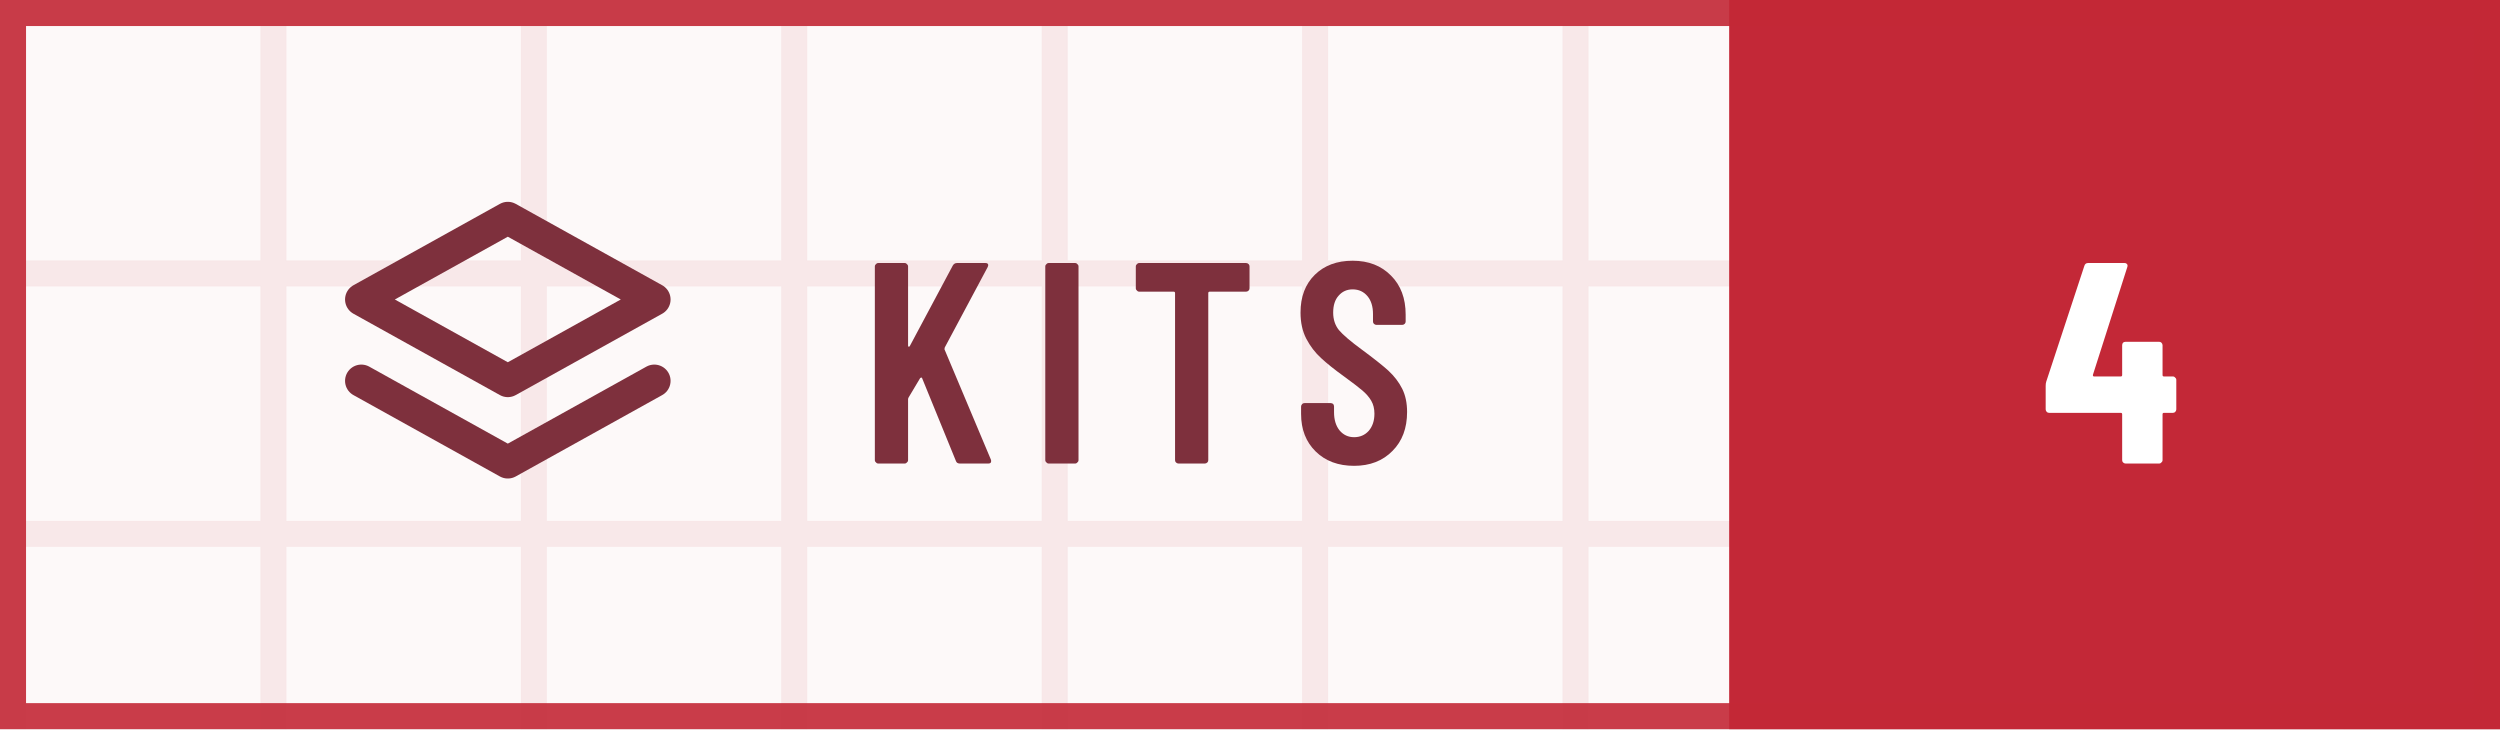
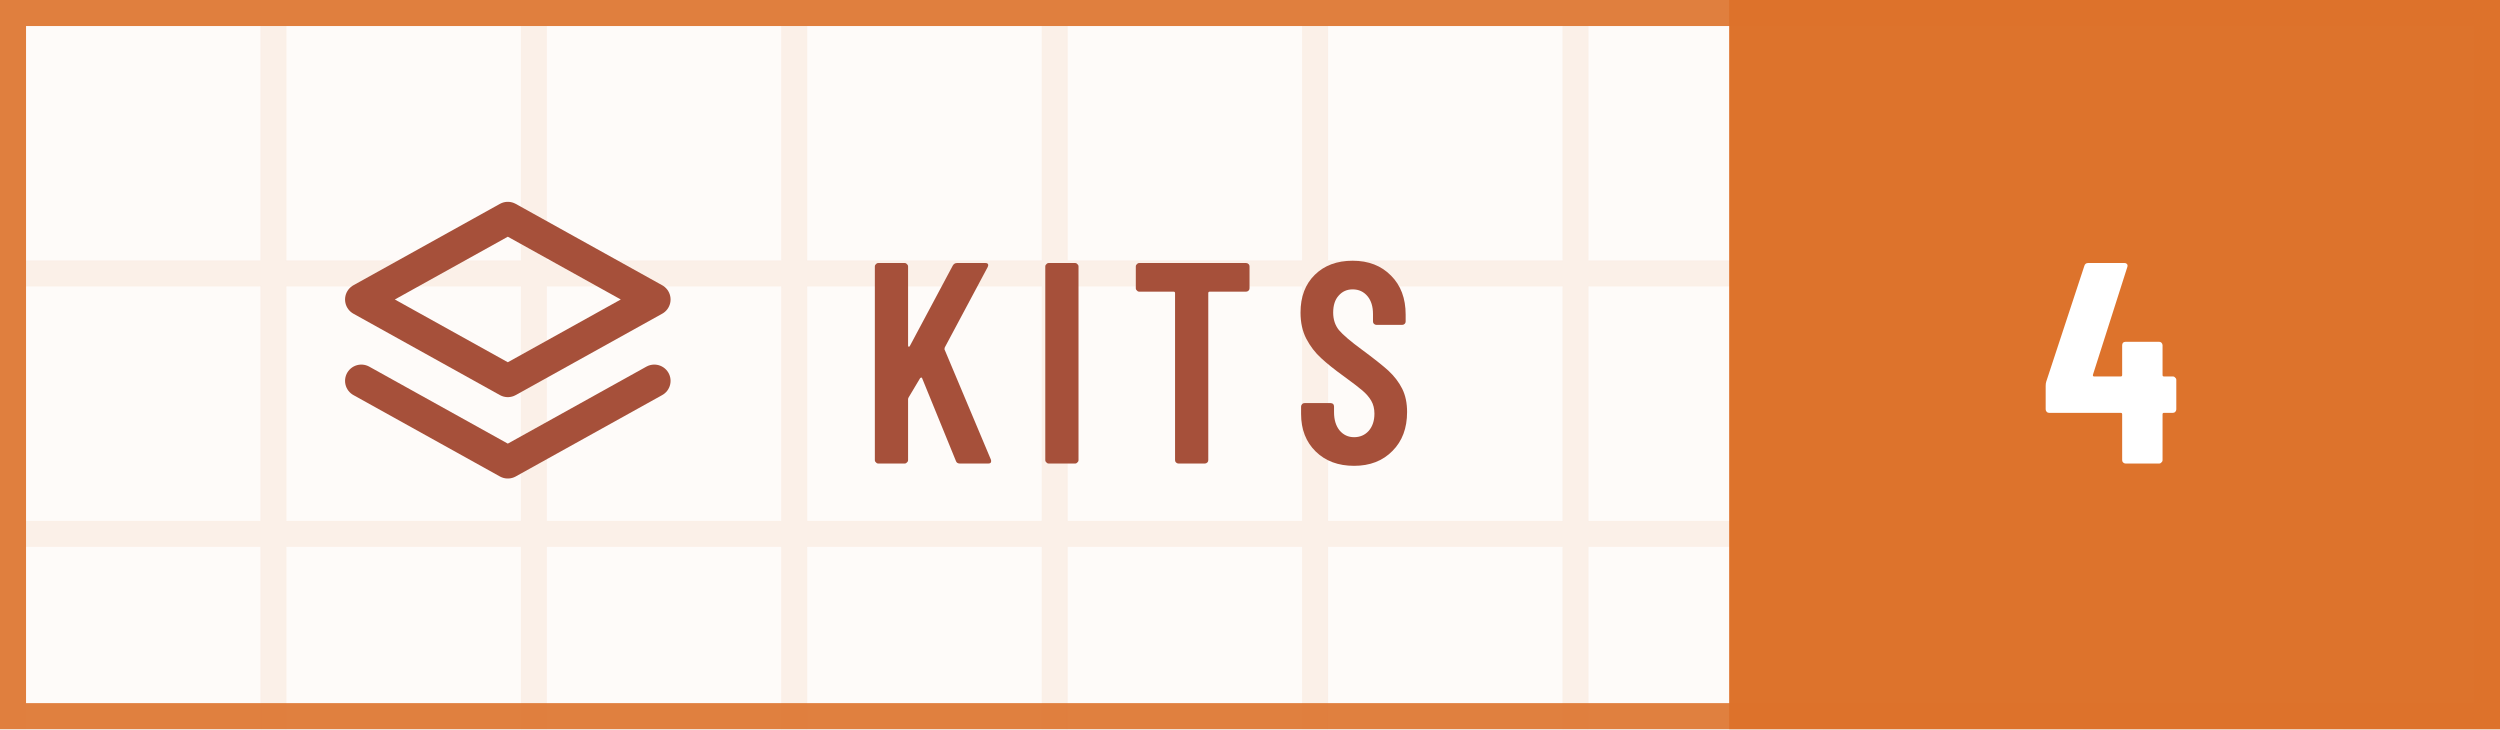
<svg xmlns="http://www.w3.org/2000/svg" width="96" height="28" viewBox="0 0 96 28" role="img" aria-label="Kits: 4">
  <defs>
-     <pattern id="pb32007" width="10" height="10" patternUnits="userSpaceOnUse">
-       <path d="M10 .5H.5V10" fill="none" stroke="#C32837" stroke-opacity=".08" />
+     <pattern id="p92ccde" width="10" height="10" patternUnits="userSpaceOnUse">
+       <path d="M10 .5H.5V10" fill="none" stroke="#DD732C" stroke-opacity=".08" />
    </pattern>
-     <path id="m73-b32007" d="M54 12V688Q54 693 58 696Q61 700 66 700H158Q163 700 166 696Q170 693 170 688V12Q170 7 166 4Q163 0 158 0H66Q61 0 58 4Q54 7 54 12Z" />
-     <path id="m75-b32007" d="M54 12V688Q54 693 58 696Q61 700 66 700H158Q163 700 166 696Q170 693 170 688V412Q170 408 172 408Q174 407 176 410L326 691Q331 700 341 700H440Q447 700 449 696Q451 692 448 686L298 405Q297 401 297 399L459 14Q460 12 460 8Q460 0 450 0H351Q340 0 337 9L219 298Q218 301 216 300Q214 300 212 298L172 231Q170 227 170 225V12Q170 7 166 4Q163 0 158 0H66Q61 0 58 4Q54 7 54 12Z" />
-     <path id="m83-b32007" d="M34 173V199Q34 204 38 208Q41 211 46 211H137Q142 211 146 208Q149 204 149 199V179Q149 140 168 116Q188 92 219 92Q250 92 270 114Q290 137 290 174Q290 200 279 219Q268 238 248 255Q228 272 184 304Q134 340 104 368Q73 396 52 436Q32 475 32 527Q32 610 82 659Q132 708 214 708Q297 708 348 656Q399 605 399 520V496Q399 491 396 488Q392 484 387 484H297Q292 484 288 488Q285 491 285 496V522Q285 561 266 584Q246 608 214 608Q184 608 165 586Q146 565 146 527Q146 491 166 466Q187 441 247 397Q308 352 339 324Q370 295 387 261Q404 227 404 180Q404 95 353 44Q302 -8 219 -8Q136 -8 85 42Q34 92 34 173Z" />
-     <path id="m84-b32007" d="M425 688V612Q425 607 422 604Q418 600 413 600H286Q281 600 281 595V12Q281 7 278 4Q274 0 269 0H177Q172 0 168 4Q165 7 165 12V595Q165 600 160 600H40Q35 600 32 604Q28 607 28 612V688Q28 693 32 696Q35 700 40 700H413Q418 700 422 696Q425 693 425 688Z" />
-     <path id="n52-b32007" d="M470 292V189Q470 184 466 180Q463 177 458 177H427Q422 177 422 172V12Q422 7 418 4Q415 0 410 0H293Q288 0 284 4Q281 7 281 12V172Q281 177 276 177H26Q21 177 18 180Q14 184 14 189V271Q14 280 16 286L149 690Q152 700 162 700H289Q295 700 298 696Q301 693 299 686L179 310Q178 304 183 304H276Q281 304 281 309V413Q281 418 284 422Q288 425 293 425H410Q415 425 418 422Q422 418 422 413V309Q422 304 427 304H458Q463 304 466 300Q470 297 470 292Z" />
+     <path id="m73-92ccde" d="M54 12V688Q54 693 58 696Q61 700 66 700H158Q163 700 166 696Q170 693 170 688V12Q170 7 166 4Q163 0 158 0H66Q61 0 58 4Q54 7 54 12Z" />
+     <path id="m75-92ccde" d="M54 12V688Q54 693 58 696Q61 700 66 700H158Q163 700 166 696Q170 693 170 688V412Q170 408 172 408Q174 407 176 410L326 691Q331 700 341 700H440Q447 700 449 696Q451 692 448 686L298 405Q297 401 297 399L459 14Q460 12 460 8Q460 0 450 0H351Q340 0 337 9L219 298Q218 301 216 300Q214 300 212 298L172 231Q170 227 170 225V12Q170 7 166 4Q163 0 158 0H66Q61 0 58 4Q54 7 54 12Z" />
+     <path id="m83-92ccde" d="M34 173V199Q34 204 38 208Q41 211 46 211H137Q142 211 146 208Q149 204 149 199V179Q149 140 168 116Q188 92 219 92Q250 92 270 114Q290 137 290 174Q290 200 279 219Q268 238 248 255Q228 272 184 304Q134 340 104 368Q73 396 52 436Q32 475 32 527Q32 610 82 659Q132 708 214 708Q297 708 348 656Q399 605 399 520V496Q399 491 396 488Q392 484 387 484H297Q292 484 288 488Q285 491 285 496V522Q285 561 266 584Q246 608 214 608Q184 608 165 586Q146 565 146 527Q146 491 166 466Q187 441 247 397Q308 352 339 324Q370 295 387 261Q404 227 404 180Q404 95 353 44Q302 -8 219 -8Q136 -8 85 42Q34 92 34 173Z" />
+     <path id="m84-92ccde" d="M425 688V612Q425 607 422 604Q418 600 413 600H286Q281 600 281 595V12Q281 7 278 4Q274 0 269 0H177Q172 0 168 4Q165 7 165 12V595Q165 600 160 600H40Q35 600 32 604Q28 607 28 612V688Q28 693 32 696Q35 700 40 700H413Q418 700 422 696Q425 693 425 688Z" />
+     <path id="n52-92ccde" d="M470 292V189Q470 184 466 180Q463 177 458 177H427Q422 177 422 172V12Q422 7 418 4Q415 0 410 0H293Q288 0 284 4Q281 7 281 12V172Q281 177 276 177H26Q21 177 18 180Q14 184 14 189V271Q14 280 16 286L149 690Q152 700 162 700H289Q295 700 298 696Q301 693 299 686L179 310Q178 304 183 304H276Q281 304 281 309V413Q281 418 284 422Q288 425 293 425H410Q415 425 418 422Q422 418 422 413V309Q422 304 427 304H458Q463 304 466 300Q470 297 470 292Z" />
  </defs>
  <rect width="96" height="28" fill="#FFFFFF" />
-   <rect width="96" height="28" fill="#C32837" fill-opacity=".03" />
-   <rect width="96" height="28" fill="url(#pb32007)" />
-   <path d="M66.4 0H96V28H66.4Z" fill="#C32837" />
-   <g transform="translate(12 6.5) scale(0.625)" fill="none" stroke="#7E303D" stroke-width="2" stroke-linecap="round" stroke-linejoin="round">
+   <rect width="96" height="28" fill="#DD732C" fill-opacity=".03" />
+   <rect width="96" height="28" fill="url(#p92ccde)" />
+   <path d="M66.4 0H96V28H66.4Z" fill="#DD732C" />
+   <g transform="translate(12 6.5) scale(0.625)" fill="none" stroke="#A6503A" stroke-width="2" stroke-linecap="round" stroke-linejoin="round">
    <path d="M12 3l9 5-9 5-9-5z" />
    <path d="M3 13l9 5 9-5" />
  </g>
-   <g transform="translate(33 17.8) scale(0.011 -0.011)" fill="#7E303D">
-     <use href="#m75-b32007" x="0" />
-     <use href="#m73-b32007" x="595" />
-     <use href="#m84-b32007" x="937" />
-     <use href="#m83-b32007" x="1508" />
+   <g transform="translate(33 17.8) scale(0.011 -0.011)" fill="#A6503A">
+     <use href="#m75-92ccde" x="0" />
+     <use href="#m73-92ccde" x="595" />
+     <use href="#m84-92ccde" x="937" />
+     <use href="#m83-92ccde" x="1508" />
  </g>
  <g transform="translate(78.4 17.8) scale(0.011 -0.011)" fill="#FFFFFF">
-     <use href="#n52-b32007" x="0" />
+     <use href="#n52-92ccde" x="0" />
  </g>
-   <rect x=".5" y=".5" width="95" height="27" fill="none" stroke="#C32837" stroke-opacity=".9" />
+   <rect x=".5" y=".5" width="95" height="27" fill="none" stroke="#DD732C" stroke-opacity=".9" />
</svg>
